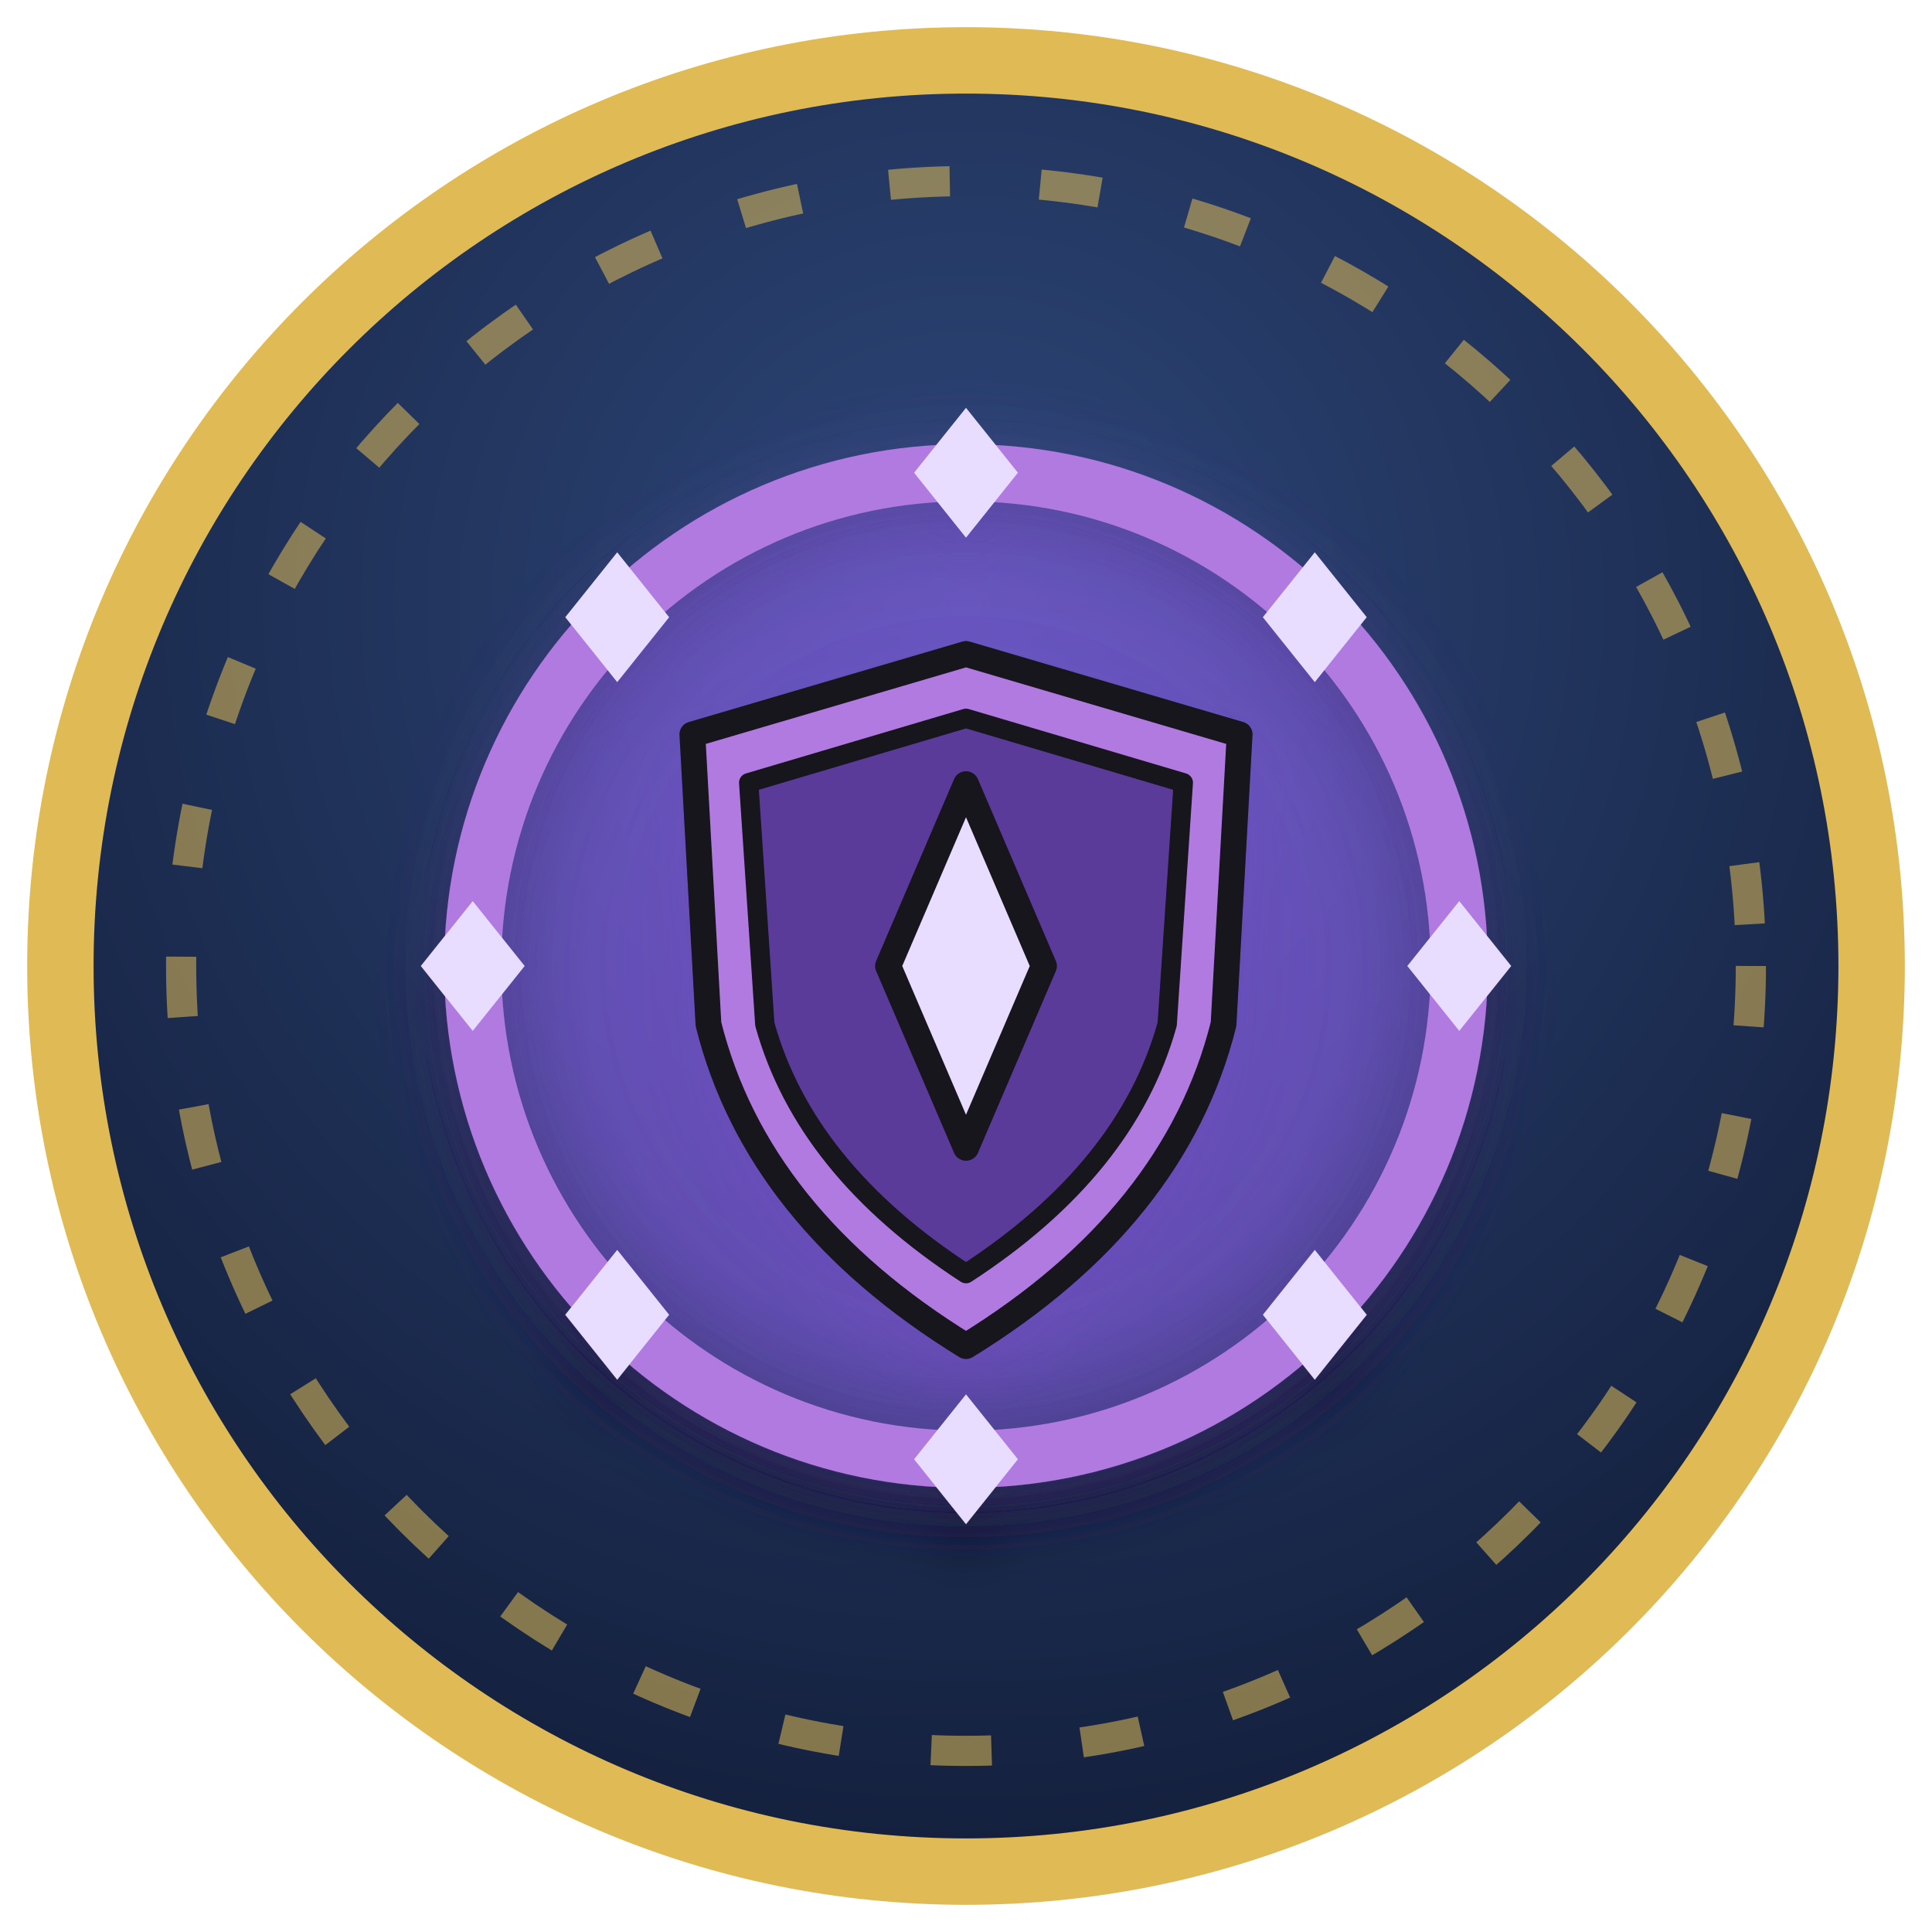
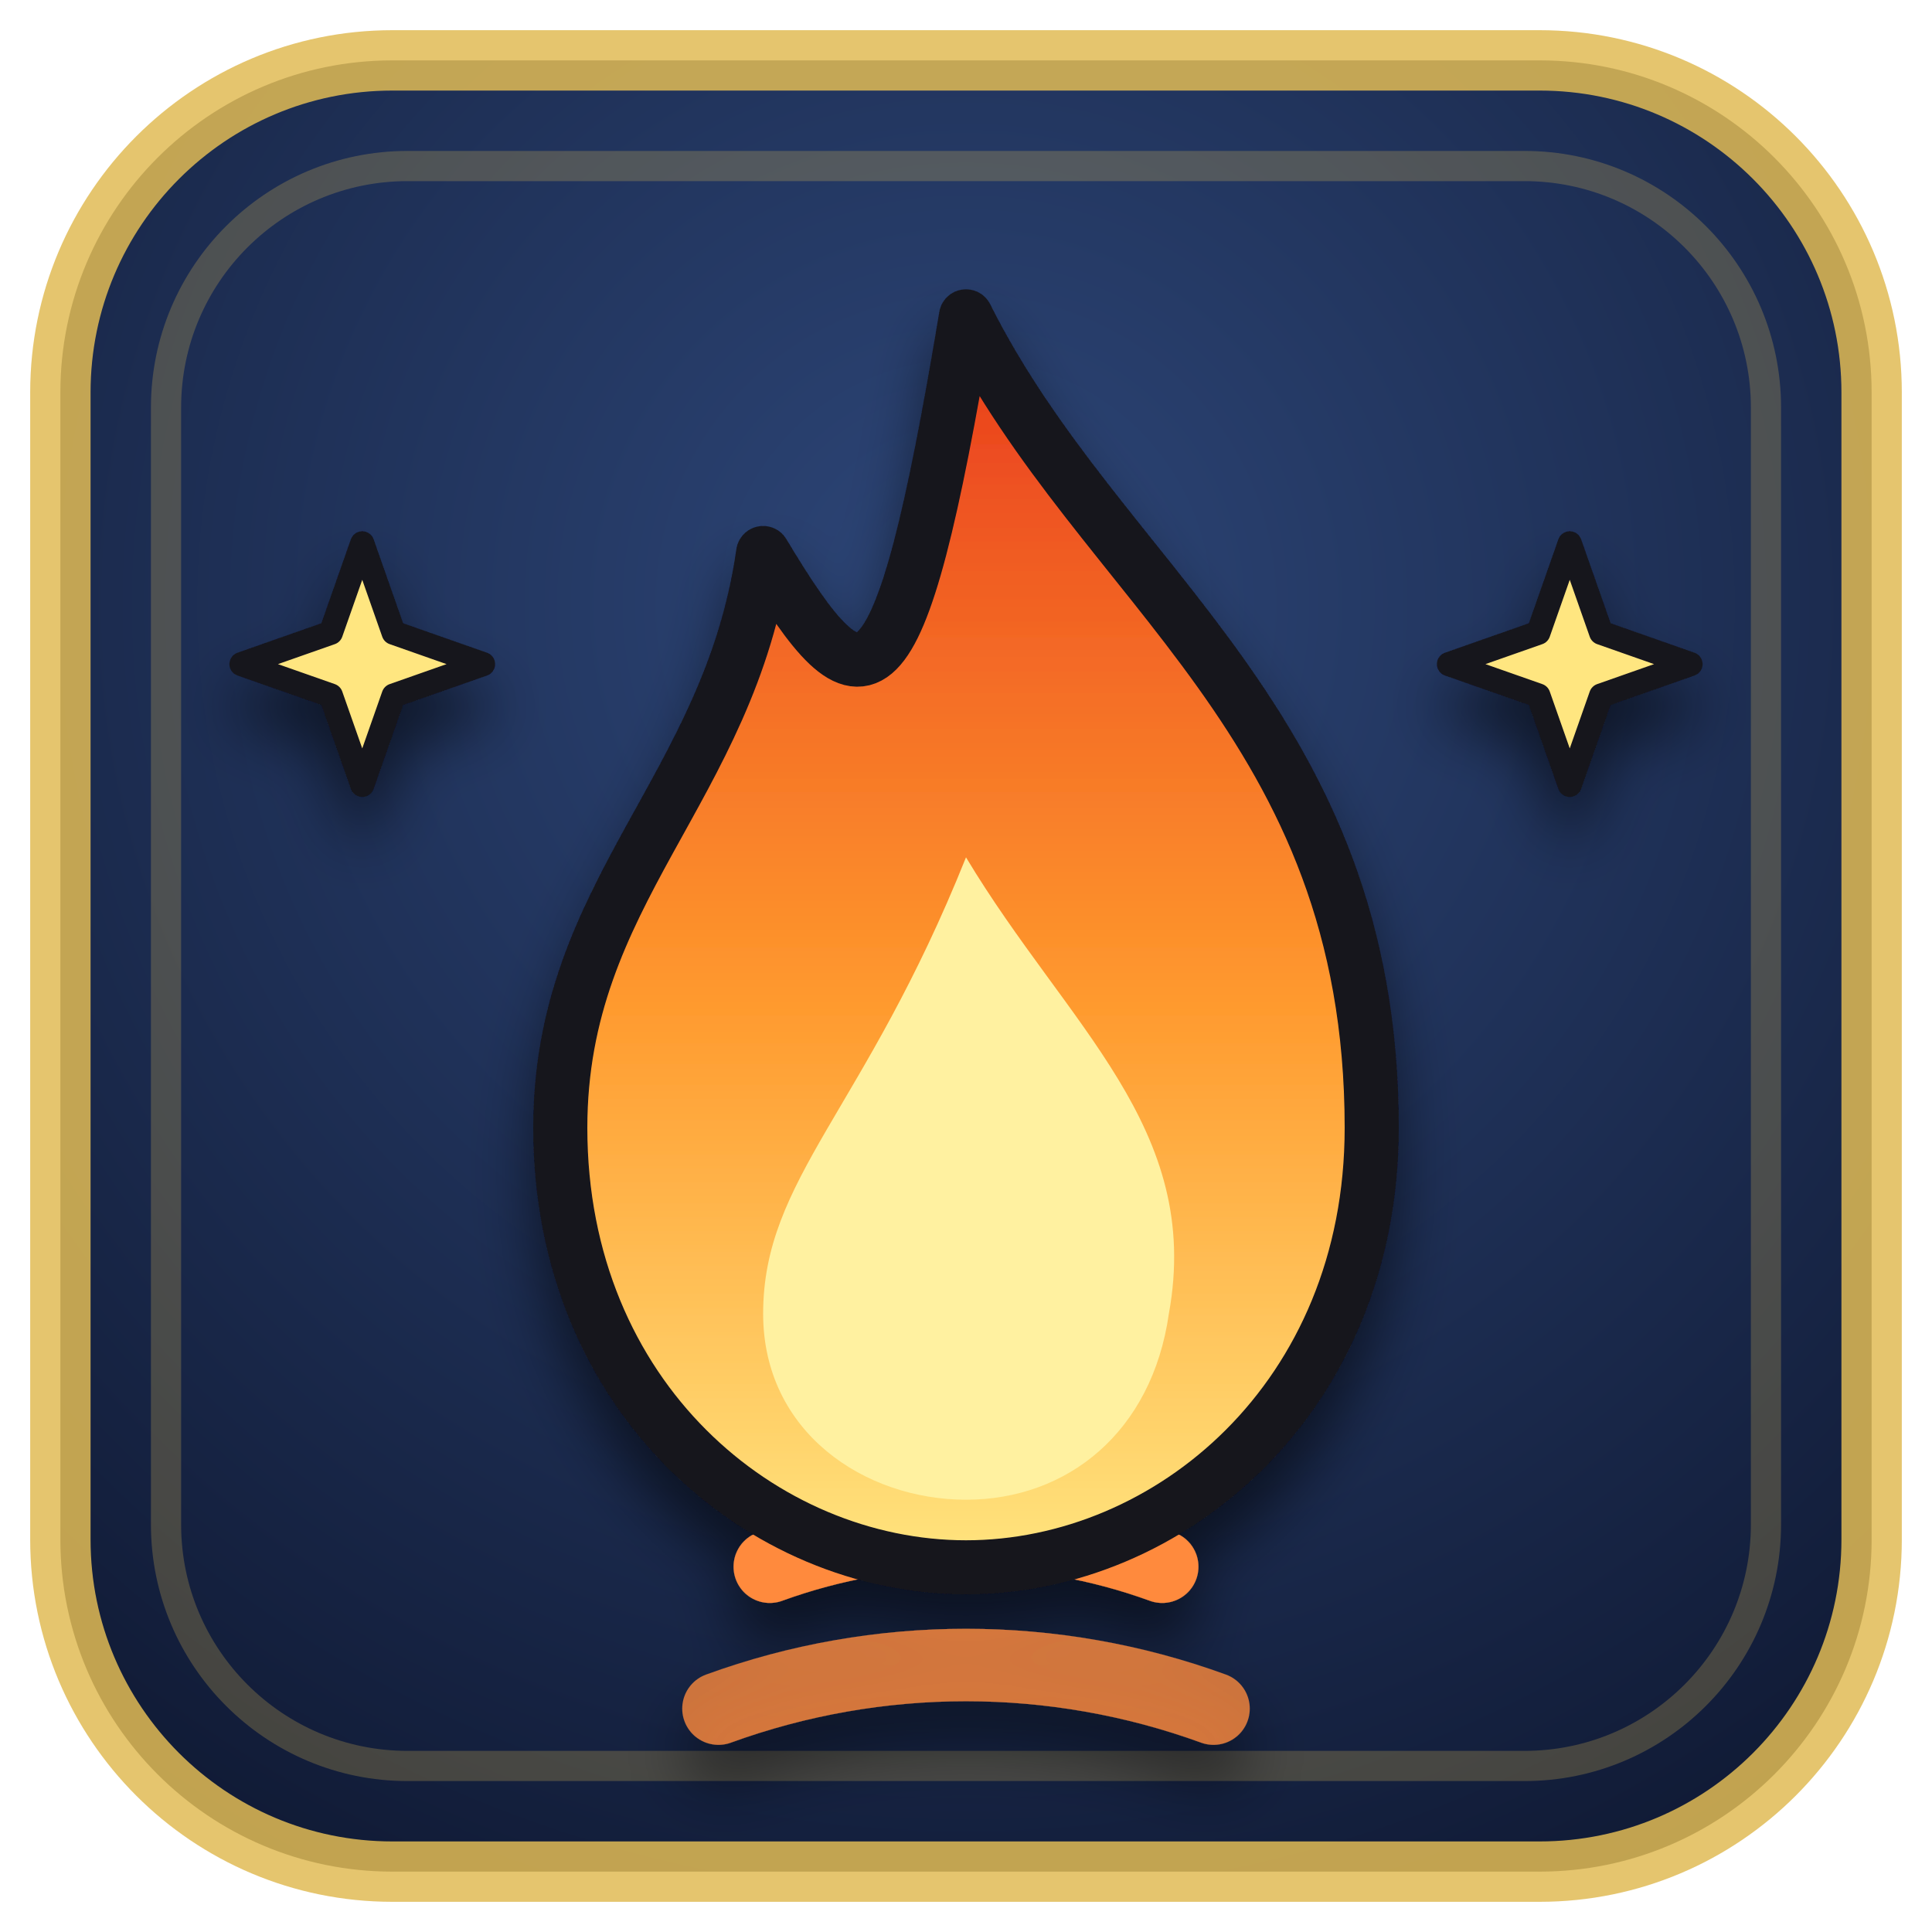
<svg xmlns="http://www.w3.org/2000/svg" viewBox="0 0 64 64" width="128" height="128">
  <defs>
    <linearGradient id="steel" x1="0" y1="0" x2="1" y2="1">
      <stop offset="0" stop-color="#f4f7fc" />
      <stop offset=".5" stop-color="#aab4c7" />
      <stop offset="1" stop-color="#5d6780" />
    </linearGradient>
    <linearGradient id="iron" x1="0" y1="0" x2="1" y2="1">
      <stop offset="0" stop-color="#9aa3b5" />
      <stop offset="1" stop-color="#454d61" />
    </linearGradient>
    <linearGradient id="gold" x1="0" y1="0" x2="0" y2="1">
      <stop offset="0" stop-color="#ffe9a8" />
      <stop offset=".55" stop-color="#e0a83c" />
      <stop offset="1" stop-color="#8a5a14" />
    </linearGradient>
    <linearGradient id="fire" x1="0" y1="0" x2="0" y2="1">
      <stop offset="0" stop-color="#e8391c" />
      <stop offset=".55" stop-color="#ff9a2e" />
      <stop offset="1" stop-color="#ffe680" />
    </linearGradient>
    <radialGradient id="fireR" cx=".45" cy=".45" r=".6">
      <stop offset="0" stop-color="#fff6c2" />
      <stop offset=".45" stop-color="#ffb43d" />
      <stop offset="1" stop-color="#d9361a" />
    </radialGradient>
    <linearGradient id="bolt" x1="0" y1="0" x2="1" y2="1">
      <stop offset="0" stop-color="#ffffff" />
      <stop offset=".5" stop-color="#a6ecff" />
      <stop offset="1" stop-color="#3fa2f0" />
    </linearGradient>
    <linearGradient id="blood" x1="0" y1="0" x2="0" y2="1">
      <stop offset="0" stop-color="#ff6060" />
      <stop offset="1" stop-color="#9a0f1c" />
    </linearGradient>
    <linearGradient id="poison" x1="0" y1="0" x2="0" y2="1">
      <stop offset="0" stop-color="#d6ff86" />
      <stop offset="1" stop-color="#4c9a28" />
    </linearGradient>
    <linearGradient id="water" x1="0" y1="0" x2="0" y2="1">
      <stop offset="0" stop-color="#b4f4ff" />
      <stop offset="1" stop-color="#2a86b8" />
    </linearGradient>
    <linearGradient id="ink" x1="0" y1="0" x2="0" y2="1">
      <stop offset="0" stop-color="#9474c4" />
      <stop offset="1" stop-color="#2a1d40" />
    </linearGradient>
    <linearGradient id="wood" x1="0" y1="0" x2="1" y2="0">
      <stop offset="0" stop-color="#c48e56" />
      <stop offset="1" stop-color="#6b4422" />
    </linearGradient>
    <linearGradient id="leaf" x1="0" y1="0" x2="1" y2="1">
      <stop offset="0" stop-color="#c4f58a" />
      <stop offset="1" stop-color="#3a8a38" />
    </linearGradient>
    <linearGradient id="hex" x1="0" y1="0" x2="0" y2="1">
      <stop offset="0" stop-color="#e09aff" />
      <stop offset="1" stop-color="#5a1f7a" />
    </linearGradient>
    <linearGradient id="bone" x1="0" y1="0" x2="0" y2="1">
      <stop offset="0" stop-color="#fbf4e2" />
      <stop offset="1" stop-color="#b8a684" />
    </linearGradient>
    <linearGradient id="heal" x1="0" y1="0" x2="0" y2="1">
      <stop offset="0" stop-color="#d4ffb0" />
      <stop offset="1" stop-color="#3fae4f" />
    </linearGradient>
    <linearGradient id="mana" x1="0" y1="0" x2="0" y2="1">
      <stop offset="0" stop-color="#bfe6ff" />
      <stop offset="1" stop-color="#2f6fd0" />
    </linearGradient>
    <linearGradient id="clay" x1="0" y1="0" x2="1" y2="1">
      <stop offset="0" stop-color="#d98a5a" />
      <stop offset="1" stop-color="#7a3a1e" />
    </linearGradient>
    <linearGradient id="hide" x1="0" y1="0" x2="0" y2="1">
      <stop offset="0" stop-color="#7a604a" />
      <stop offset="1" stop-color="#3e2e22" />
    </linearGradient>
    <linearGradient id="demon" x1="0" y1="0" x2="0" y2="1">
      <stop offset="0" stop-color="#c84a4a" />
      <stop offset="1" stop-color="#5a1418" />
    </linearGradient>
    <radialGradient id="holy" cx=".5" cy=".5" r=".5">
      <stop offset="0" stop-color="#fffbe6" />
      <stop offset=".5" stop-color="#ffe08a" stop-opacity=".8" />
      <stop offset="1" stop-color="#ffd060" stop-opacity="0" />
    </radialGradient>
    <radialGradient id="pearl" cx=".38" cy=".35" r=".7">
      <stop offset="0" stop-color="#ffffff" />
      <stop offset=".6" stop-color="#f2e6f0" />
      <stop offset="1" stop-color="#b8a8c4" />
    </radialGradient>
    <filter id="blur" x="-50%" y="-50%" width="200%" height="200%">
      <feGaussianBlur stdDeviation="2.2" />
    </filter>
    <filter id="ds" x="-20%" y="-20%" width="140%" height="140%">
      <feDropShadow dx="0" dy="1.4" stdDeviation="1" flood-color="#000" flood-opacity=".55" />
    </filter>
    <radialGradient id="bg" cx=".5" cy=".3" r=".85">
      <stop offset="0" stop-color="#2d4678" />
      <stop offset="1" stop-color="#0e1730" />
    </radialGradient>
  </defs>
-   <circle cx="32" cy="32" r="30" fill="url(#bg)" />
-   <circle cx="32" cy="32" r="26" fill="none" stroke="#e0bb55" stroke-width="1" stroke-dasharray="2 3" opacity=".55" />
-   <g filter="url(#ds)" stroke="#15121d" stroke-width="1.6" stroke-linejoin="round" stroke-linecap="round" transform="translate(32 32) scale(.86) translate(-32 -32)">
-     <g filter="url(#blur)" opacity="0.4" stroke="none">
-       <circle cx="32" cy="32" r="18" fill="#9a6aff" />
+   <rect x="2" y="2" width="60" height="60" rx="11" fill="url(#bg)" />
+   <rect x="5.5" y="5.5" width="53" height="53" rx="8" fill="none" stroke="#e0bb55" stroke-width="1" opacity="0.25" />
+   <g filter="url(#ds)" stroke="#15121d" stroke-width="1.6" stroke-linejoin="round" stroke-linecap="round">
+     <path d="M25.5 51.9 A19 19 0 0 1 38.5 51.9" fill="none" stroke="#ff8a3d" stroke-width="2.4" opacity="1.00" />
+     <path d="M23.8 56.6 A24 24 0 0 1 40.2 56.6" fill="none" stroke="#ff8a3d" stroke-width="2.4" opacity="0.78" />
+     <g transform="translate(32 34) scale(1.12)">
+       <path d="M0 -21 C4 -13 12 -9 12 3 C12 11 6 16 0 16 C-6 16 -12 11 -12 3 C-12 -4 -7 -7 -6 -14 C-3 -9 -2 -9 0 -21 Z" fill="url(#fire)" />
+       <path d="M0 -5 C3 0 7 3 6 8.5 C5.5 12 3 14 0 14 C-3 14 -6 12 -6 8.5 C-6 4.5 -3 2.5 0 -5 Z" fill="#fff1a0" stroke="none" />
    </g>
-     <circle cx="32" cy="32" r="19" fill="#9a6aff" fill-opacity=".18" stroke="#b07ae0" stroke-width="2.2" />
-     <g transform="translate(51.0 32.0)">
-       <path d="M0 -2.5 L2 0 L0 2.5 L-2 0 Z" fill="#e8dcff" stroke="none" />
+     <g transform="translate(12 22) scale(0.8)">
+       <path d="M0 -5 L1.3 -1.3 L5 0 L1.3 1.3 L0 5 L-1.3 1.3 L-5 0 L-1.3 -1.3 Z" fill="#ffe680" stroke-width="1" />
    </g>
-     <g transform="translate(45.43503 45.43503)">
-       <path d="M0 -2.5 L2 0 L0 2.5 L-2 0 Z" fill="#e8dcff" stroke="none" />
+     <g transform="translate(52 22) scale(0.8)">
+       <path d="M0 -5 L1.3 -1.3 L5 0 L1.3 1.3 L0 5 L-1.3 1.3 L-5 0 L-1.3 -1.3 Z" fill="#ffe680" stroke-width="1" />
    </g>
-     <g transform="translate(32.0 51.0)">
-       <path d="M0 -2.5 L2 0 L0 2.5 L-2 0 Z" fill="#e8dcff" stroke="none" />
-     </g>
-     <g transform="translate(18.56497 45.43503)">
-       <path d="M0 -2.5 L2 0 L0 2.5 L-2 0 Z" fill="#e8dcff" stroke="none" />
-     </g>
-     <g transform="translate(13.0 32.0)">
-       <path d="M0 -2.5 L2 0 L0 2.5 L-2 0 Z" fill="#e8dcff" stroke="none" />
-     </g>
-     <g transform="translate(18.56497 18.56497)">
-       <path d="M0 -2.5 L2 0 L0 2.5 L-2 0 Z" fill="#e8dcff" stroke="none" />
-     </g>
-     <g transform="translate(32 13.0)">
-       <path d="M0 -2.5 L2 0 L0 2.5 L-2 0 Z" fill="#e8dcff" stroke="none" />
-     </g>
-     <g transform="translate(45.43503 18.56497)">
-       <path d="M0 -2.5 L2 0 L0 2.5 L-2 0 Z" fill="#e8dcff" stroke="none" />
-     </g>
-     <g transform="translate(32 33) scale(0.62)">
-       <path d="M0 -21 L17 -16 L16 2 Q13 14 0 22 Q-13 14 -16 2 L-17 -16 Z" fill="#b07ae0" />
-       <path d="M0 -17 L13.5 -13 L12.5 2 Q10 11 0 17.5 Q-10 11 -12.5 2 L-13.5 -13 Z" fill="#5a3a9a" stroke-width="1.2" />
-     </g>
-     <path d="M32 25 L35 32 L32 39 L29 32 Z" fill="#e8dcff" stroke-width="1" />
  </g>
-   <circle cx="32" cy="32" r="30" fill="none" stroke="#e0bb55" stroke-width="2.2" />
+   <rect x="2" y="2" width="60" height="60" rx="11" fill="none" stroke="#e0bb55" stroke-width="2" opacity="0.85" />
</svg>
